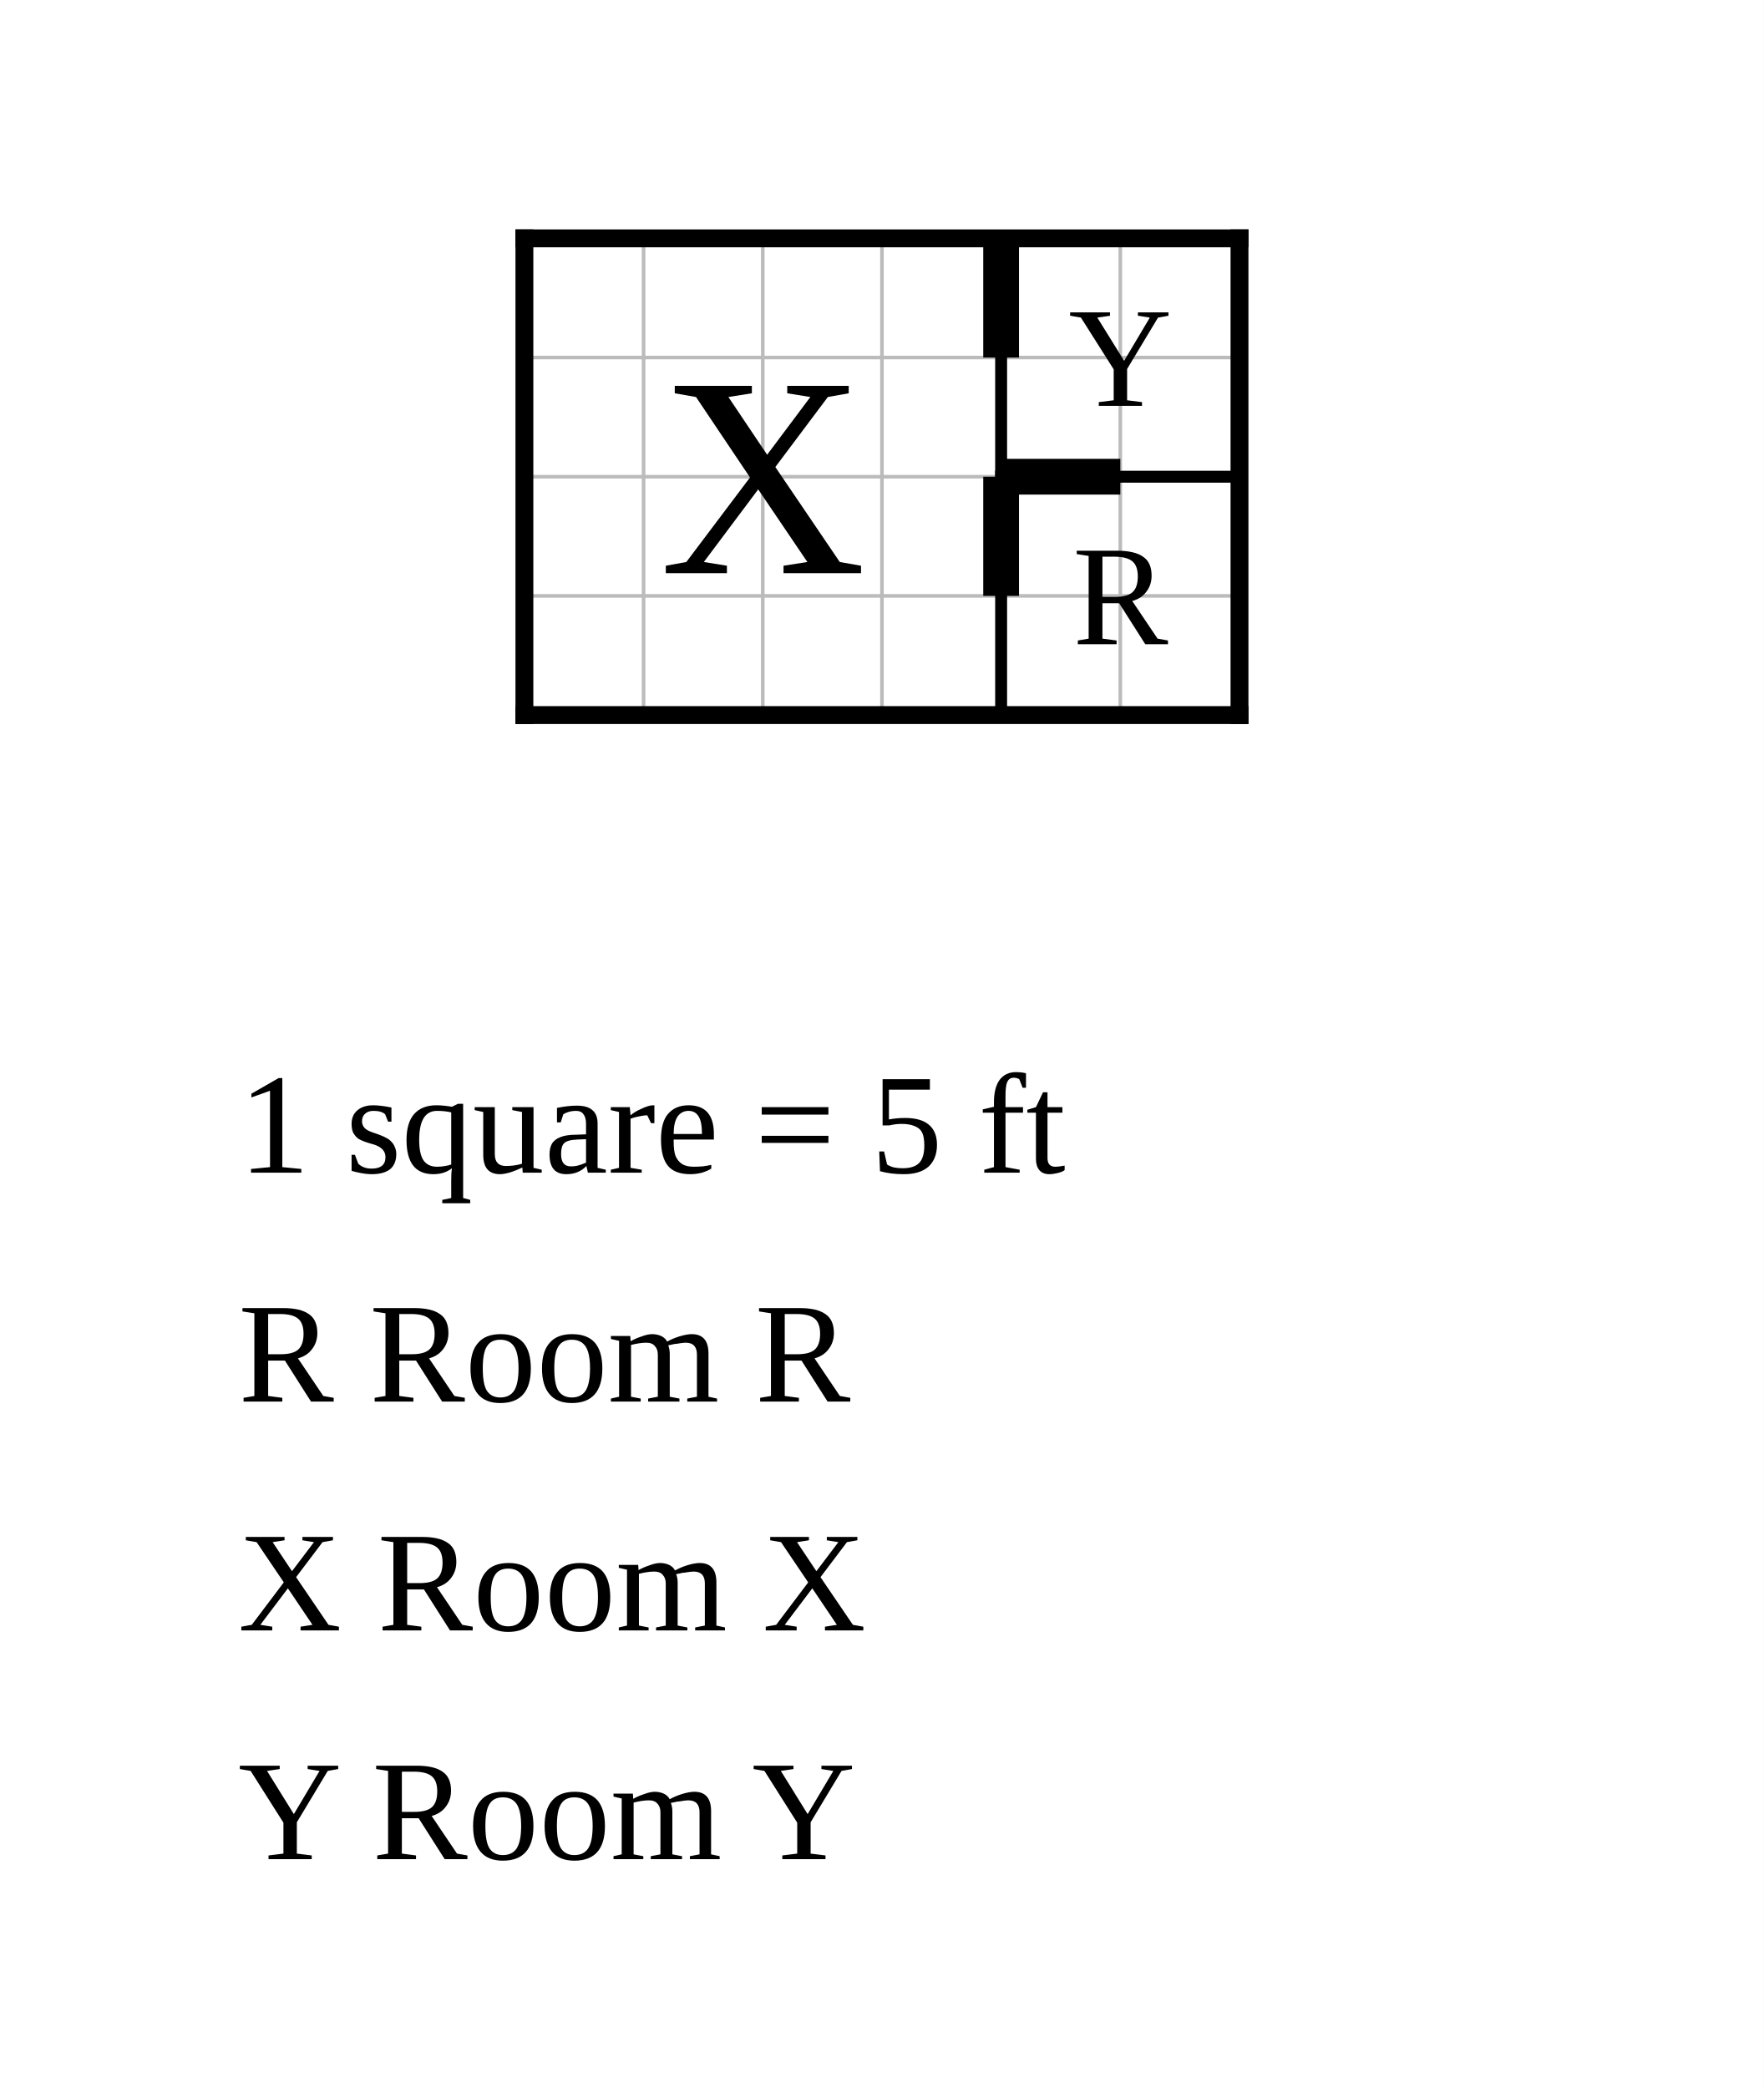
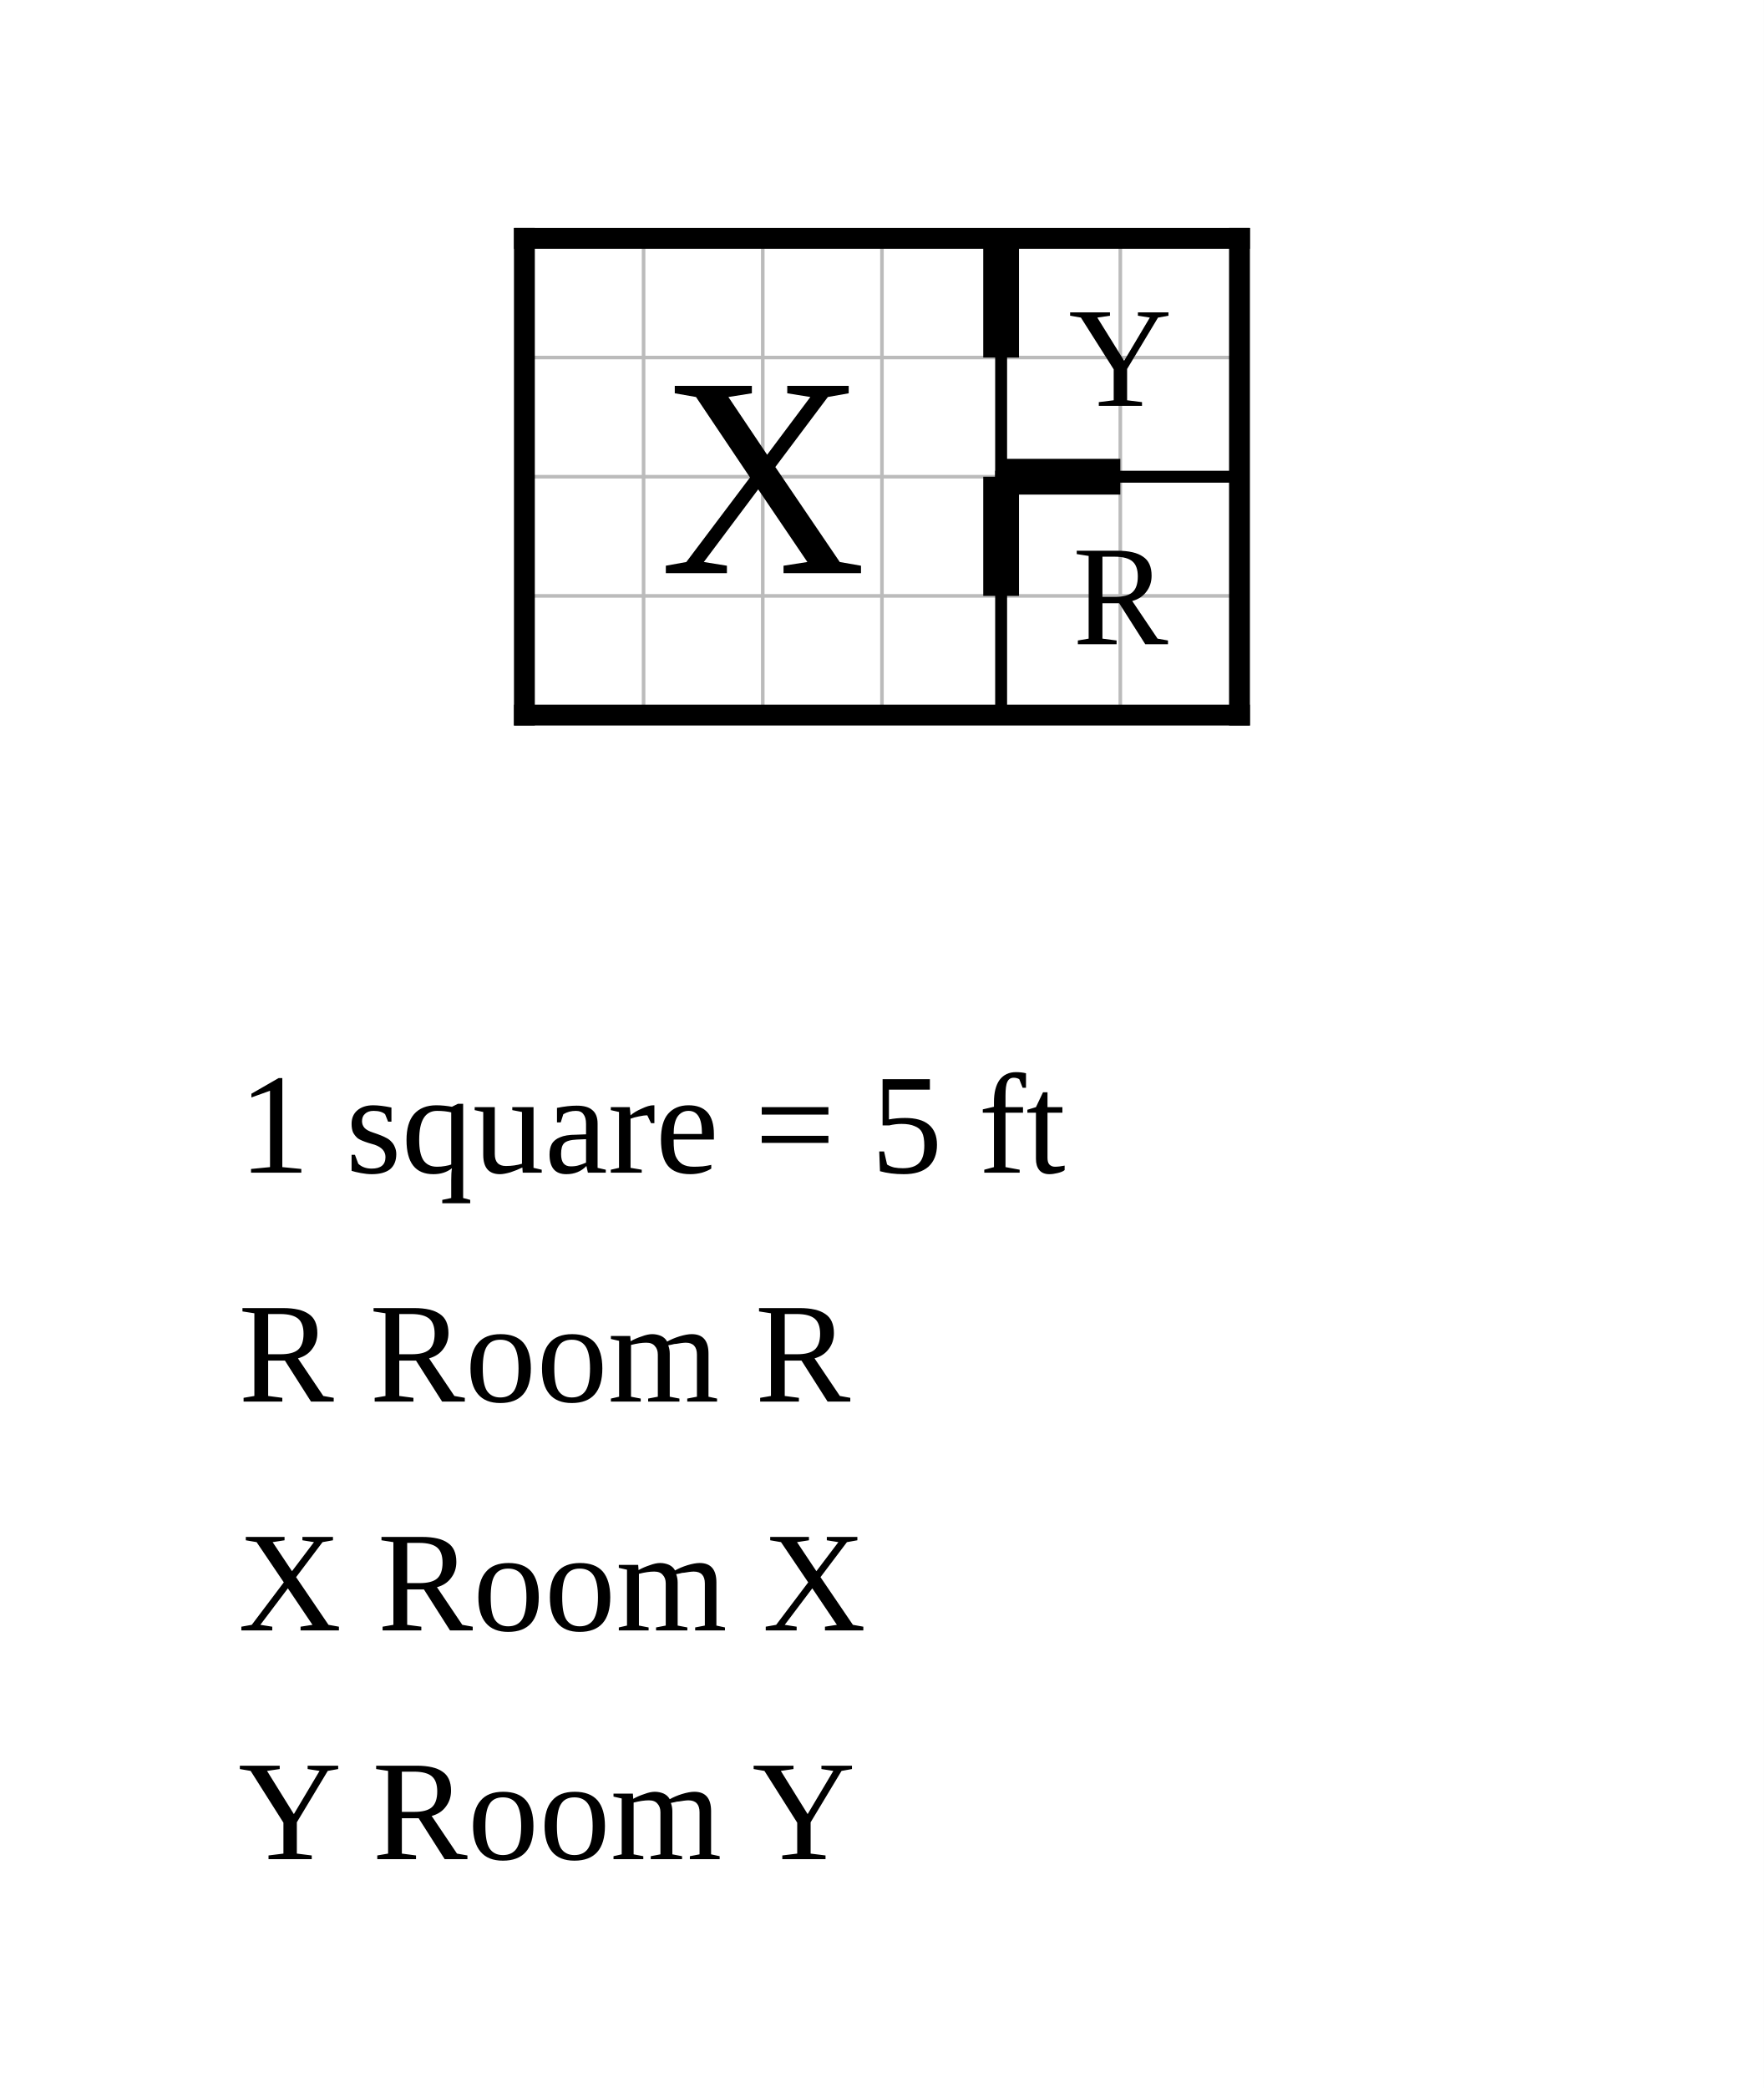
<svg xmlns="http://www.w3.org/2000/svg" width="740" height="876" viewBox="-22 -10 74 87.6">
  <rect x="-22" y="-10" width="74" height="87.6" fill="white" />
  <g stroke="#bbb" stroke-width="0.15">
    <line x1="0" y1="0" x2="0" y2="20" />
    <line x1="5" y1="0" x2="5" y2="20" />
    <line x1="10" y1="0" x2="10" y2="20" />
    <line x1="15" y1="0" x2="15" y2="20" />
    <line x1="20" y1="0" x2="20" y2="20" />
    <line x1="25" y1="0" x2="25" y2="20" />
    <line x1="30" y1="0" x2="30" y2="20" />
    <line x1="0" y1="0" x2="30" y2="0" />
    <line x1="0" y1="5" x2="30" y2="5" />
    <line x1="0" y1="10" x2="30" y2="10" />
    <line x1="0" y1="15" x2="30" y2="15" />
    <line x1="0" y1="20" x2="30" y2="20" />
  </g>
  <line class="wall interior" x1="20" y1="0" x2="20" y2="20" stroke="black" stroke-width="0.5" stroke-linecap="square" />
  <line class="wall interior" x1="20" y1="10" x2="30" y2="10" stroke="black" stroke-width="0.5" stroke-linecap="square" />
-   <line class="wall exterior" x1="0" y1="0" x2="0" y2="20" stroke="black" stroke-width="0.75" stroke-linecap="square" />
-   <line class="wall exterior" x1="0" y1="0" x2="30" y2="0" stroke="black" stroke-width="0.75" stroke-linecap="square" />
-   <line class="wall exterior" x1="0" y1="20" x2="30" y2="20" stroke="black" stroke-width="0.75" stroke-linecap="square" />
-   <line class="wall exterior" x1="30" y1="0" x2="30" y2="20" stroke="black" stroke-width="0.75" stroke-linecap="square" />
+   <line class="wall exterior" x1="0" y1="0" x2="0" y2="20" stroke="black" stroke-width="0.875" stroke-linecap="square" />
+   <line class="wall exterior" x1="0" y1="0" x2="30" y2="0" stroke="black" stroke-width="0.875" stroke-linecap="square" />
+   <line class="wall exterior" x1="0" y1="20" x2="30" y2="20" stroke="black" stroke-width="0.875" stroke-linecap="square" />
+   <line class="wall exterior" x1="30" y1="0" x2="30" y2="20" stroke="black" stroke-width="0.875" stroke-linecap="square" />
  <text data-room="r" x="25" y="15" text-anchor="middle" dominant-baseline="central" font-size="6">R</text>
  <text data-room="x" x="10" y="10" text-anchor="middle" dominant-baseline="central" font-size="12">X</text>
  <text data-room="y" x="25" y="5" text-anchor="middle" dominant-baseline="central" font-size="6">Y</text>
  <line class="door" x1="20" y1="0" x2="20" y2="5" stroke="black" stroke-width="1.5" />
  <line class="door" x1="20" y1="10" x2="20" y2="15" stroke="black" stroke-width="1.5" />
  <line class="door" x1="20" y1="10" x2="25" y2="10" stroke="black" stroke-width="1.5" />
  <text class="scale" x="-12" y="39.2" font-size="6">1 square = 5 ft</text>
  <text class="key" x="-12" y="48.8" font-size="6">R  Room R</text>
  <text class="key" x="-12" y="58.4" font-size="6">X  Room X</text>
  <text class="key" x="-12" y="68" font-size="6">Y  Room Y</text>
</svg>
